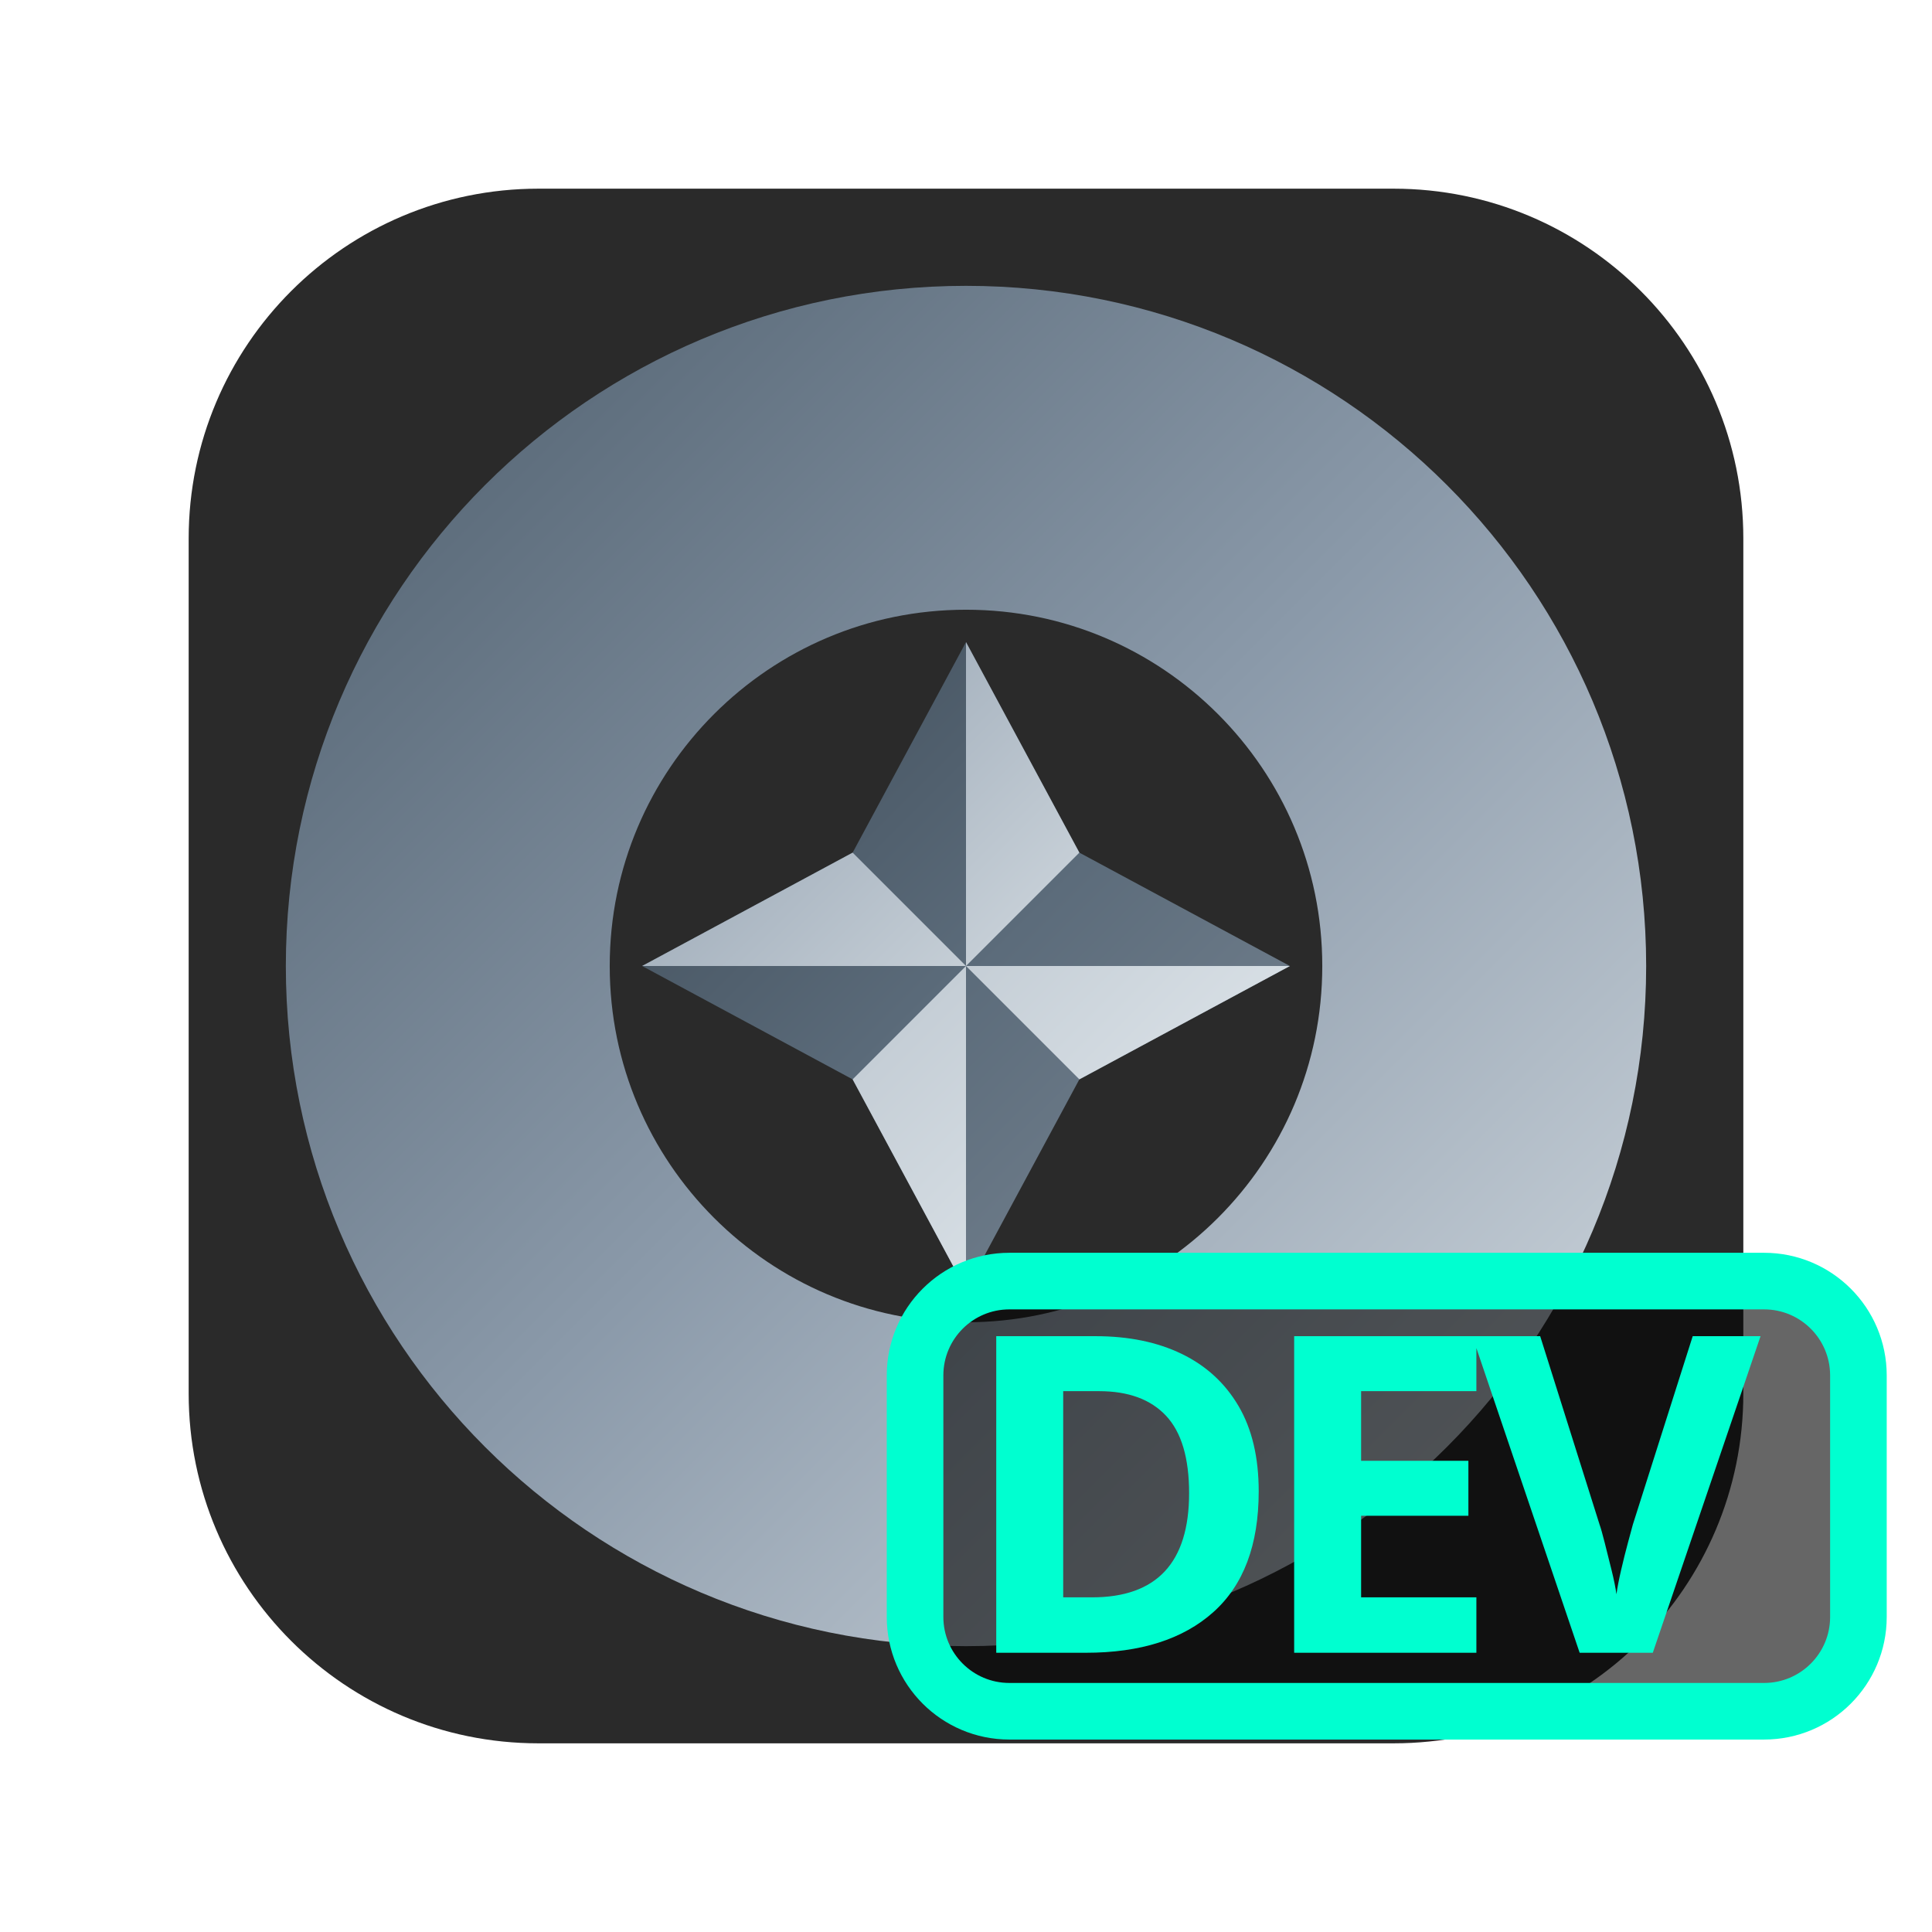
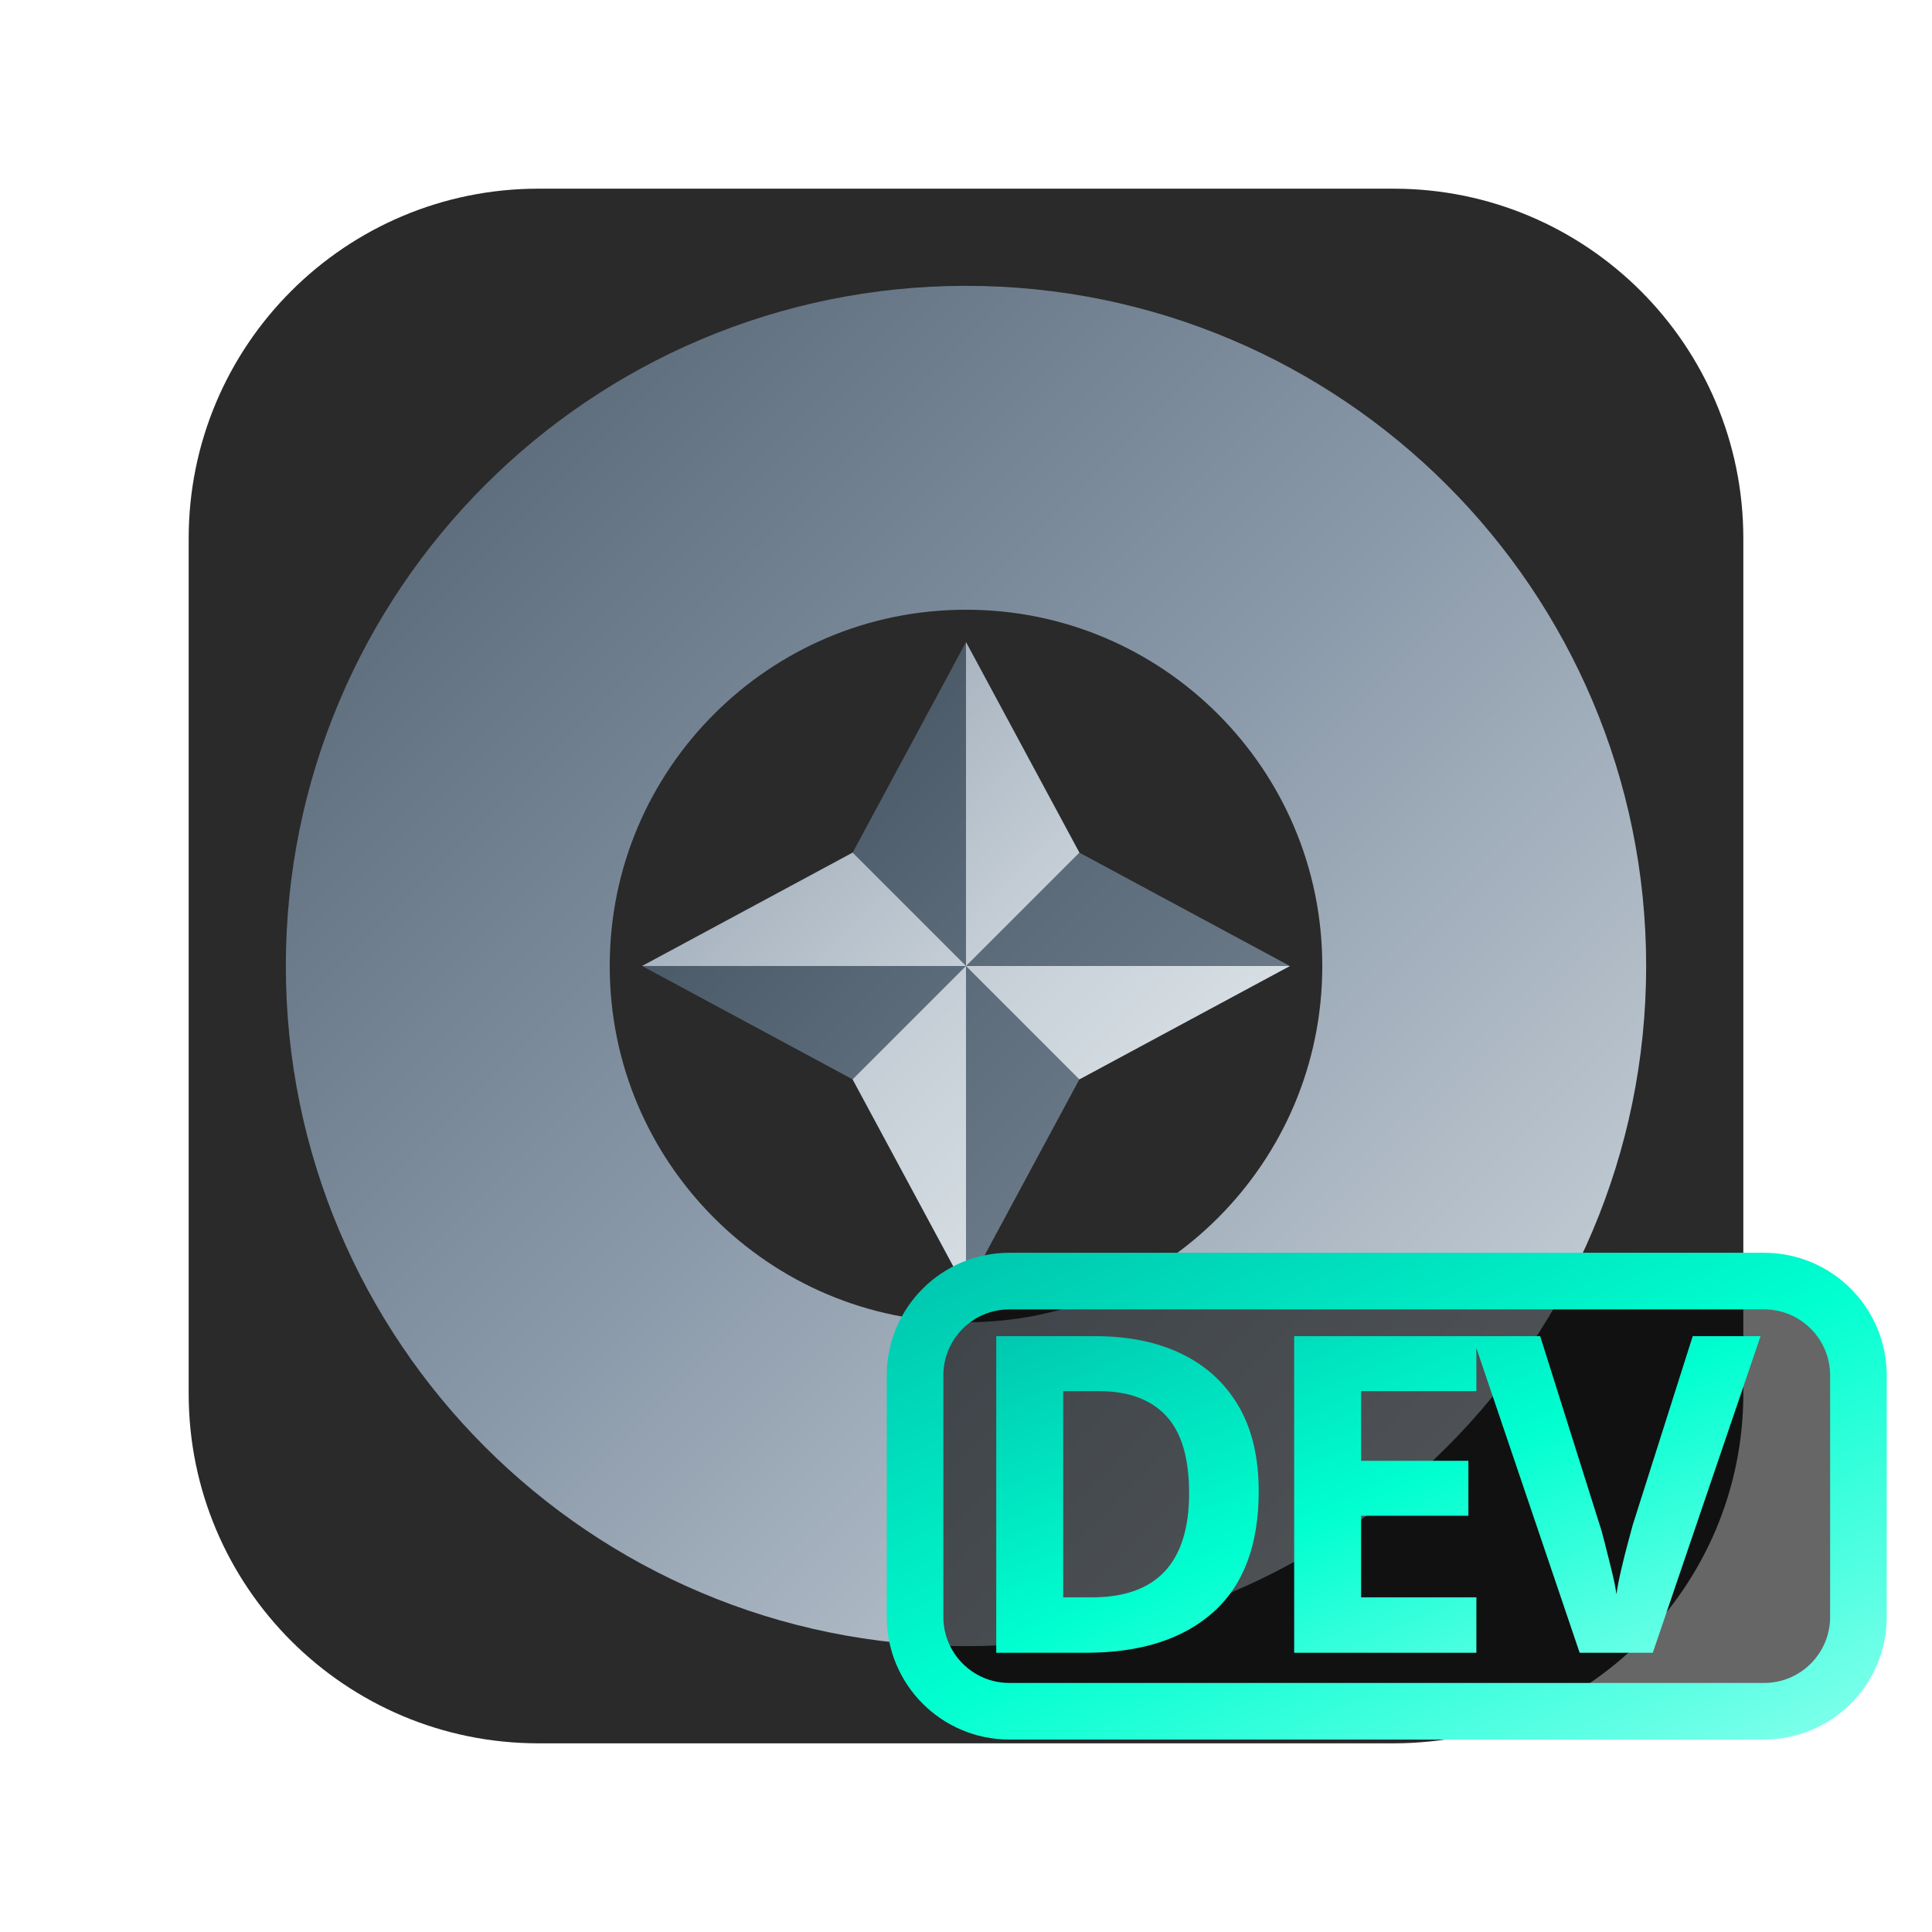
<svg xmlns="http://www.w3.org/2000/svg" viewBox="0 0 1024 1024" width="1024" height="1024">
  <defs>
    <linearGradient id="grad" x1="0%" y1="0%" y2="100%" x2="100%">
      <stop offset="0%" stop-color="#5b6b7a" />
      <stop offset="50%" stop-color="#8b9aaa" />
      <stop offset="100%" stop-color="#c5ced6" />
    </linearGradient>
    <linearGradient id="gradDark" x1="0%" y1="0%" x2="100%" y2="100%">
      <stop offset="0%" stop-color="#3d4a56" />
      <stop offset="50%" stop-color="#5b6b7a" />
      <stop offset="100%" stop-color="#7a8794" />
    </linearGradient>
    <linearGradient id="gradLight" x1="0%" y1="0%" x2="100%" y2="100%">
      <stop offset="0%" stop-color="#8b9aaa" />
      <stop offset="50%" stop-color="#c5ced6" />
      <stop offset="100%" stop-color="#e8eef2" />
    </linearGradient>
+     <linearGradient id="labelStroke" x1="0%" y1="0%" x2="100%" y2="100%">
+       <stop offset="0%" stop-color="#00c8b0" />
+       <stop offset="50%" stop-color="#00ffd0" />
+       <stop offset="100%" stop-color="#7affea" />
+     </linearGradient>
  </defs>
  <rect x="100" y="100" width="824" height="824" rx="185.4" ry="185.4" fill="#2a2a2a" />
  <g transform="translate(512 512) scale(0.858333)">
    <path d="M 0 -200 L -70 -70 L -200 0 L -70 70 L 0 200 L 70 70 L 200 0 L 70 -70 Z" fill="url(#gradDark)" />
    <path d="M 0 -200 L 70 -70 L 0 0 Z M 200 0 L 70 70 L 0 0 Z M 0 200 L -70 70 L 0 0 Z M -200 0 L -70 -70 L 0 0 Z" fill="url(#gradLight)" />
  </g>
  <circle cx="512" cy="512" r="274.667" fill="none" stroke="url(#grad)" stroke-width="171.667" stroke-linecap="round" />
  <g transform="translate(710 886)">
-     <rect x="-225" y="-207" width="500" height="228" rx="50" fill="rgba(0,0,0,0.6)" stroke="#00ffd0" stroke-width="30" />
-     <text x="10" y="-10" text-anchor="middle" font-family="Arial Rounded MT Bold, Avenir Next Rounded, Hiragino Maru Gothic ProN, Avenir Next, sans-serif" font-size="235" font-weight="700" letter-spacing="-16" fill="#00ffd0">DEV</text>
+     <rect x="-225" y="-207" width="500" height="228" rx="50" fill="rgba(0,0,0,0.6)" stroke="url(#labelStroke)" stroke-width="30" />
+     <text x="10" y="-10" text-anchor="middle" font-family="Arial Rounded MT Bold, Avenir Next Rounded, Hiragino Maru Gothic ProN, Avenir Next, sans-serif" font-size="235" font-weight="700" letter-spacing="-16" fill="url(#labelStroke)">DEV</text>
  </g>
</svg>
